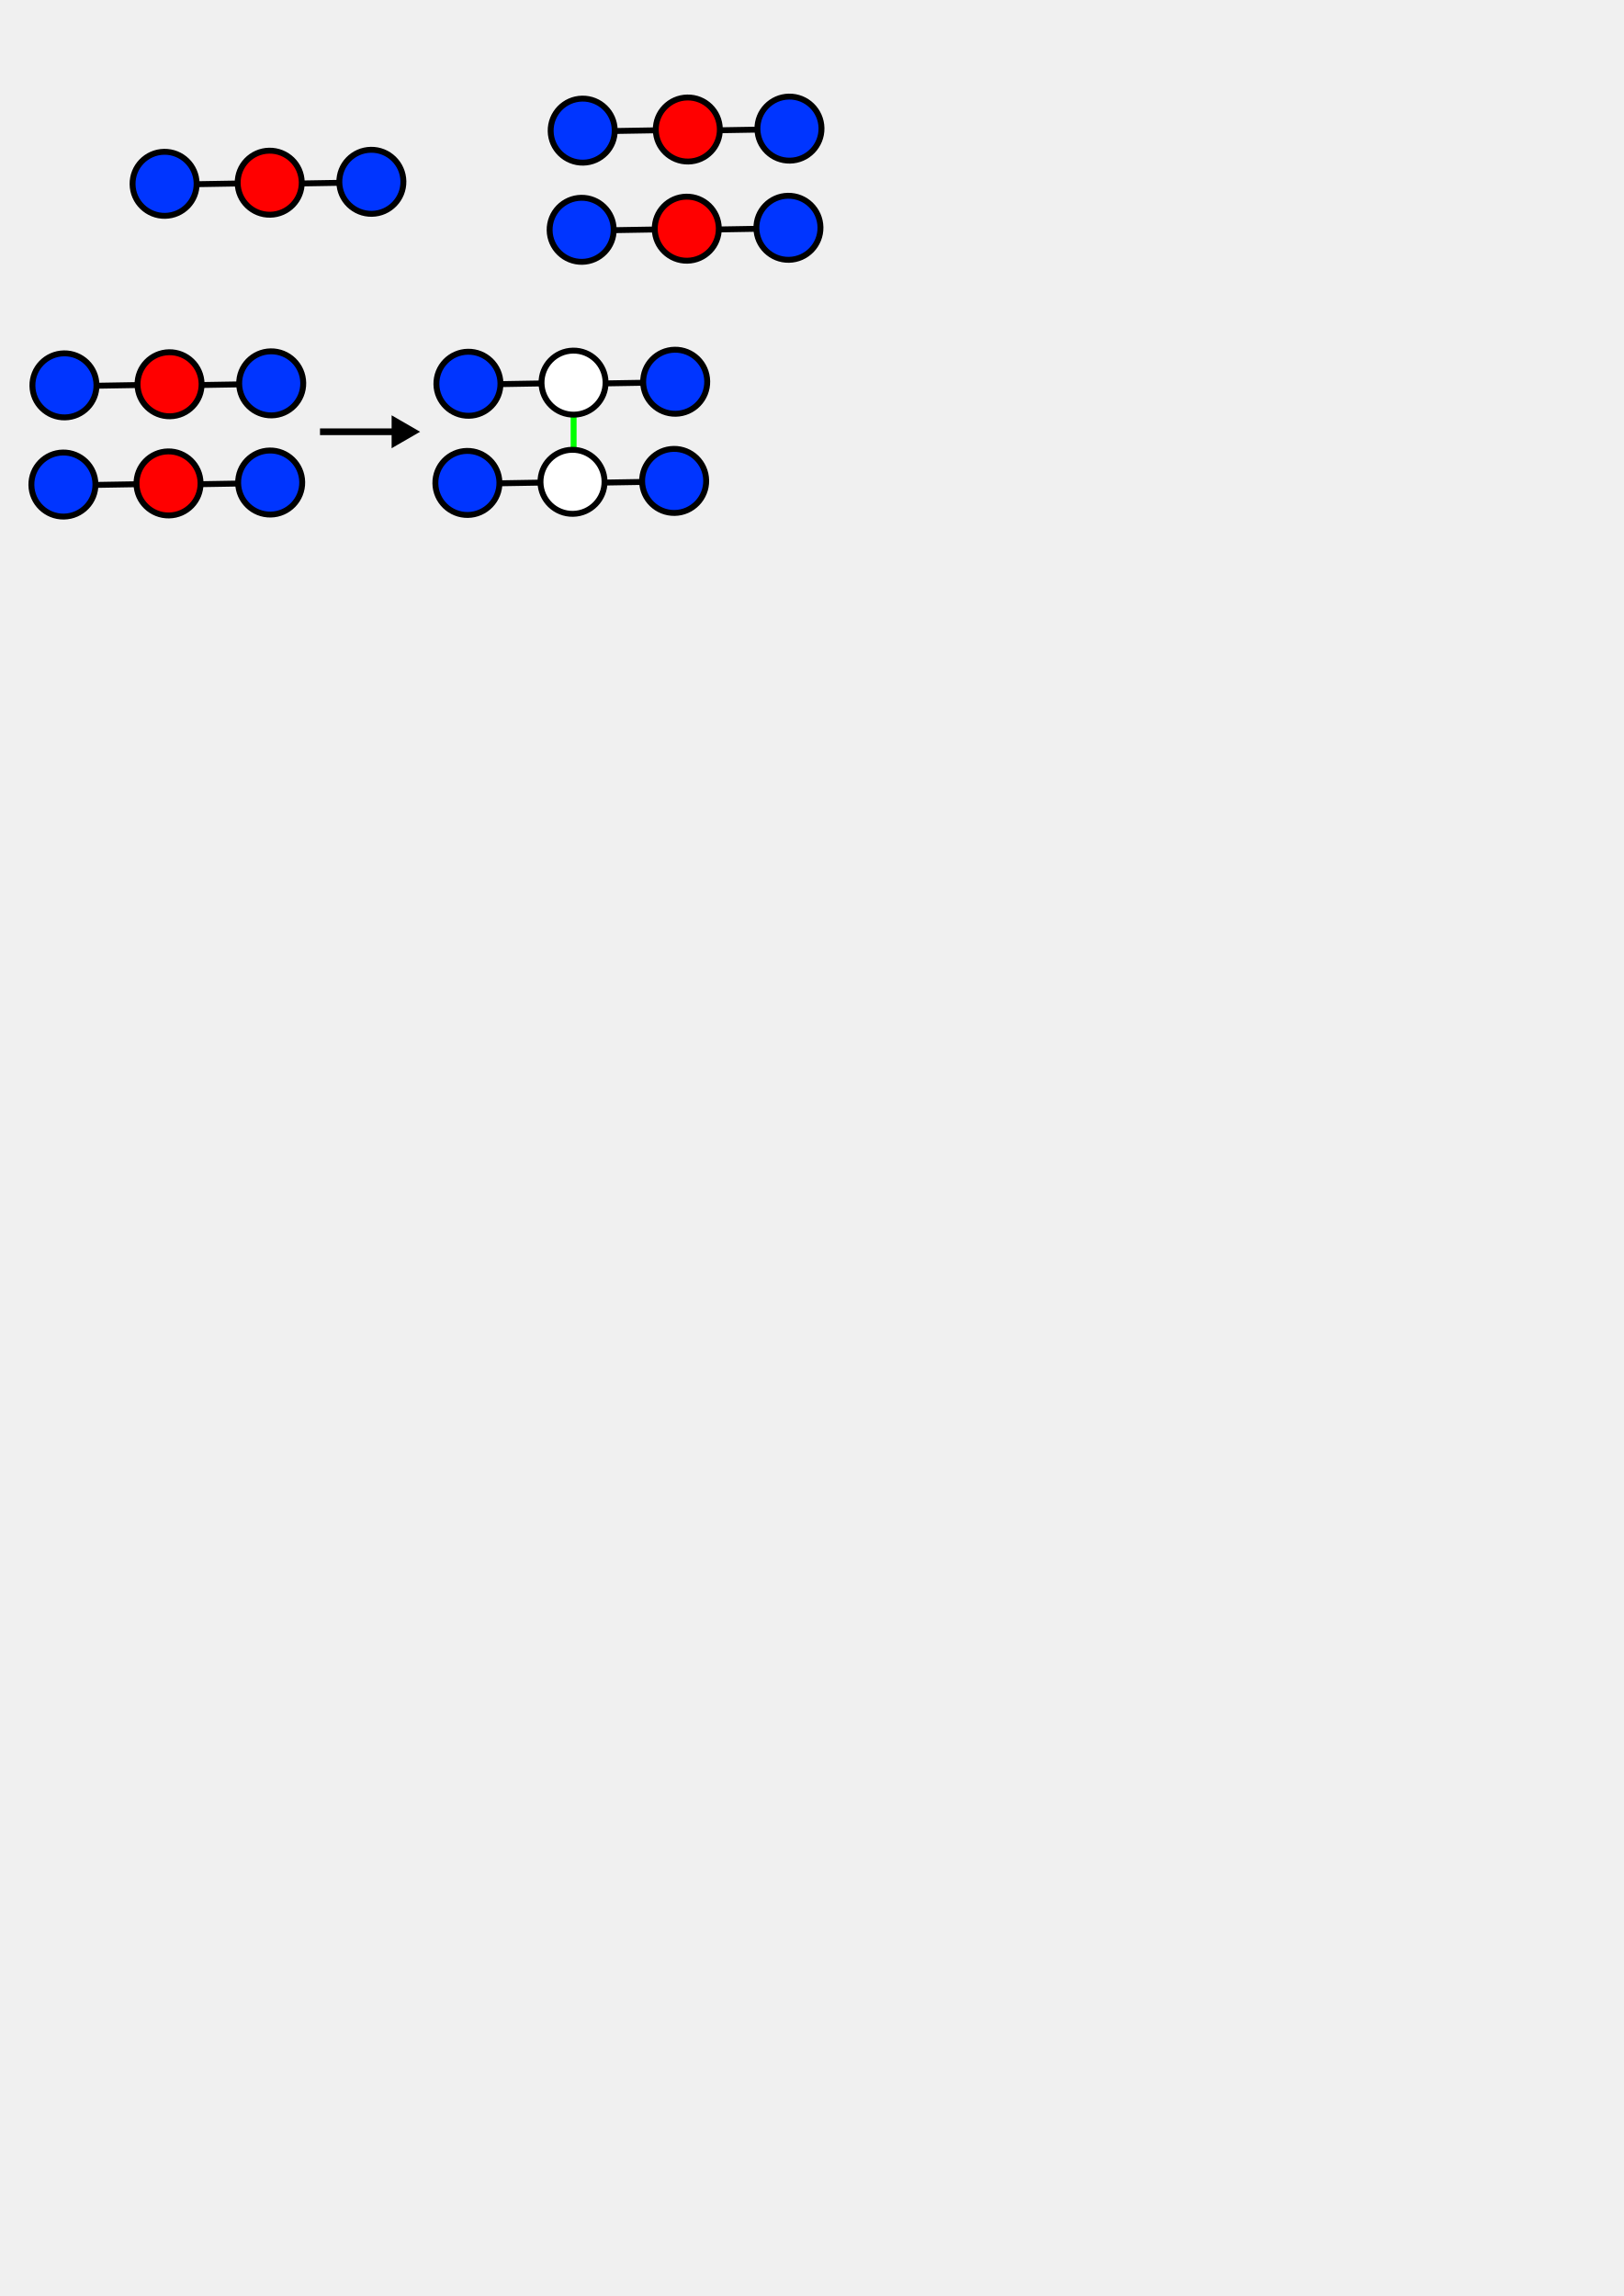
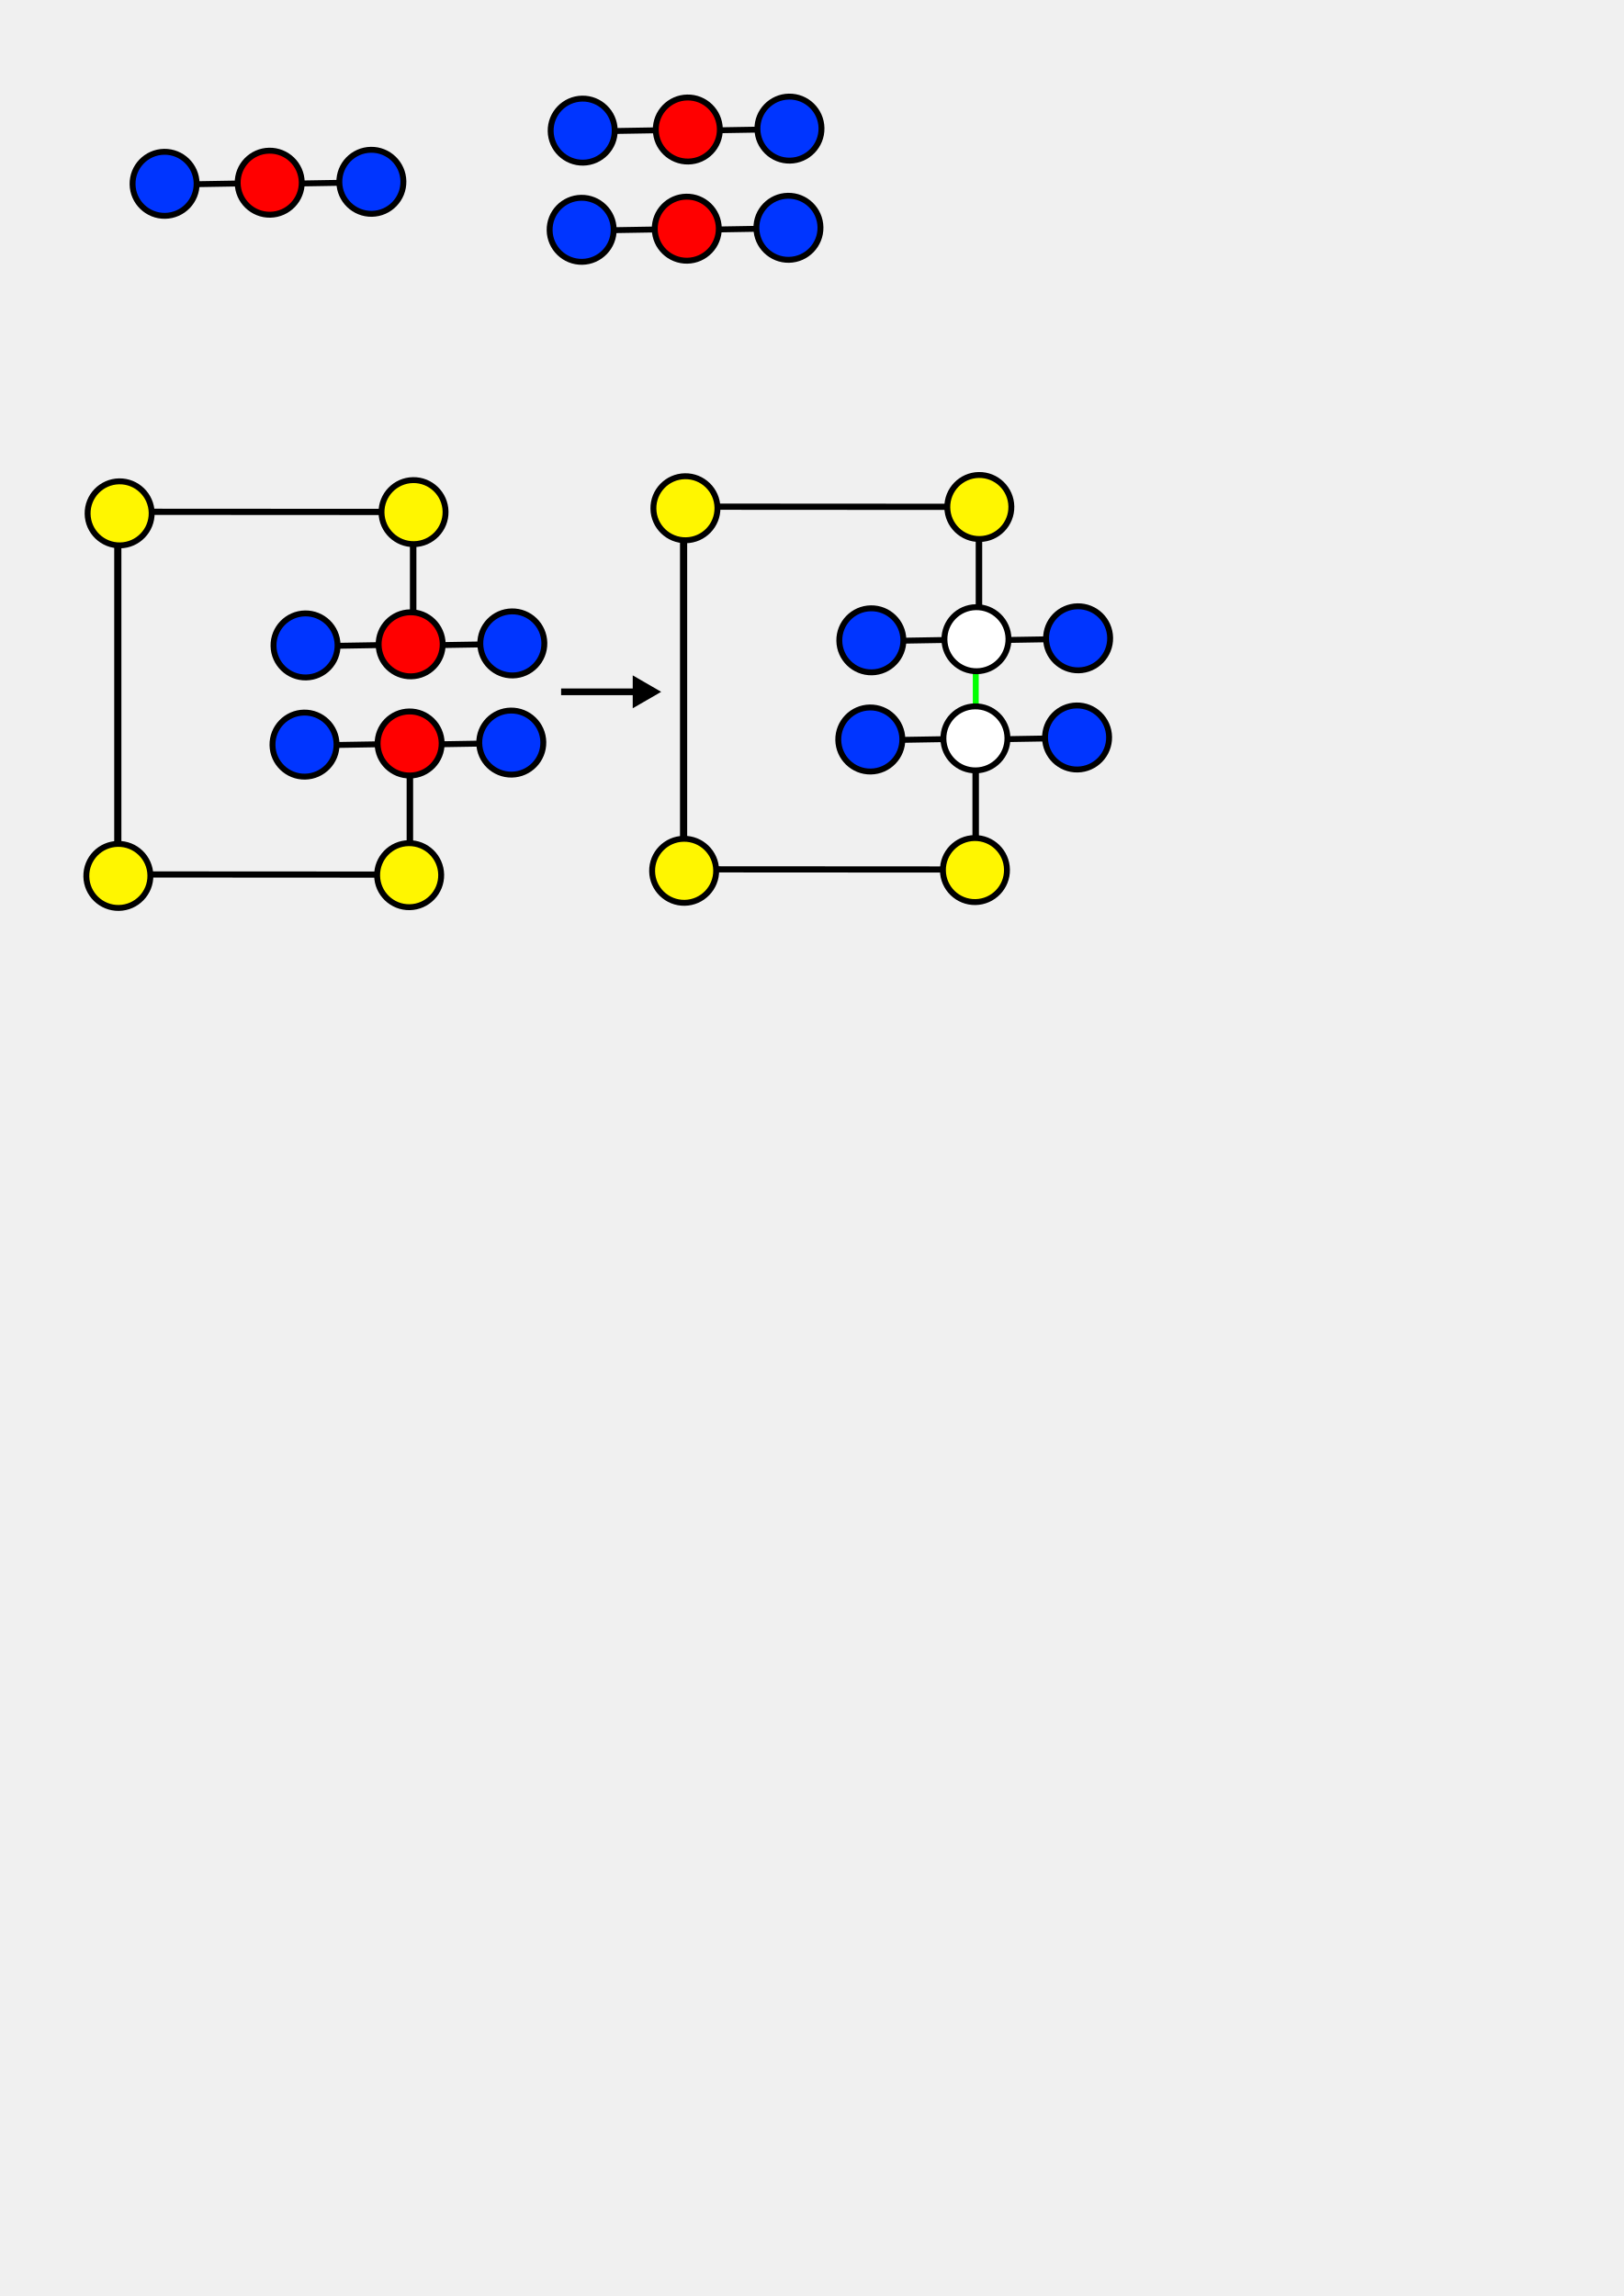
<svg xmlns="http://www.w3.org/2000/svg" width="210mm" height="297mm" viewBox="0 0 210 297" version="1.1" id="svg8">
  <defs id="defs2">
    <marker orient="auto" refY="0.0" refX="0.0" id="TriangleOutM" style="overflow:visible">
      <path id="path1146" d="M 5.77,0.0 L -2.88,5.0 L -2.88,-5.0 L 5.77,0.0 z " style="fill-rule:evenodd;stroke:#000000;stroke-width:1pt;stroke-opacity:1;fill:#000000;fill-opacity:1" transform="scale(0.4)" />
    </marker>
    <marker orient="auto" refY="0.0" refX="0.0" id="Arrow1Send" style="overflow:visible;">
      <path id="path1016" d="M 0.0,0.0 L 5.0,-5.0 L -12.5,0.0 L 5.0,5.0 L 0.0,0.0 z " style="fill-rule:evenodd;stroke:#000000;stroke-width:1pt;stroke-opacity:1;fill:#000000;fill-opacity:1" transform="scale(0.2) rotate(180) translate(6,0)" />
    </marker>
    <marker orient="auto" refY="0.0" refX="0.0" id="Arrow2Mend" style="overflow:visible;">
      <path id="path1028" style="fill-rule:evenodd;stroke-width:0.625;stroke-linejoin:round;stroke:#000000;stroke-opacity:1;fill:#000000;fill-opacity:1" d="M 8.719,4.034 L -2.207,0.016 L 8.719,-4.002 C 6.973,-1.63 6.983,1.616 8.719,4.034 z " transform="scale(0.6) rotate(180) translate(0,0)" />
    </marker>
  </defs>
  <g id="layer1">
    <circle style="opacity:1;fill:#ff0000;fill-opacity:1;fill-rule:nonzero;stroke:#000000;stroke-width:0.765;stroke-linecap:butt;stroke-linejoin:miter;stroke-miterlimit:4;stroke-dasharray:none;stroke-dashoffset:0;stroke-opacity:1;paint-order:markers fill stroke" id="path815-2" cx="-24.216" cy="34.481" r="4.143" transform="rotate(-90.96275)" />
    <circle style="opacity:1;fill:#0035ff;fill-opacity:1;fill-rule:nonzero;stroke:#000000;stroke-width:0.765;stroke-linecap:butt;stroke-linejoin:miter;stroke-miterlimit:4;stroke-dasharray:none;stroke-dashoffset:0;stroke-opacity:1;paint-order:markers fill stroke" id="path815-8-0" cx="-24.321" cy="47.628" r="4.143" transform="rotate(-90.96275)" />
    <circle style="opacity:1;fill:#0035ff;fill-opacity:1;fill-rule:nonzero;stroke:#000000;stroke-width:0.765;stroke-linecap:butt;stroke-linejoin:miter;stroke-miterlimit:4;stroke-dasharray:none;stroke-dashoffset:0;stroke-opacity:1;paint-order:markers fill stroke" id="path815-8-2-3" cx="-24.132" cy="20.886" r="4.143" transform="rotate(-90.96275)" />
    <path style="fill:none;stroke:#000000;stroke-width:0.765;stroke-linecap:butt;stroke-linejoin:miter;stroke-miterlimit:4;stroke-dasharray:none;stroke-opacity:1" d="m 43.805,23.65 -4.543,0.076" id="path885-4" />
    <path style="fill:none;stroke:#000000;stroke-width:0.765;stroke-linecap:butt;stroke-linejoin:miter;stroke-miterlimit:4;stroke-dasharray:none;stroke-opacity:1" d="m 30.775,23.736 -5.178,0.087" id="path887-3" />
    <circle style="opacity:1;fill:#ff0000;fill-opacity:1;fill-rule:nonzero;stroke:#000000;stroke-width:0.765;stroke-linecap:butt;stroke-linejoin:miter;stroke-miterlimit:4;stroke-dasharray:none;stroke-dashoffset:0;stroke-opacity:1;paint-order:markers fill stroke" id="path815-2-7" cx="-31.07" cy="88.314" r="4.143" transform="rotate(-90.96275)" />
    <circle style="opacity:1;fill:#0035ff;fill-opacity:1;fill-rule:nonzero;stroke:#000000;stroke-width:0.765;stroke-linecap:butt;stroke-linejoin:miter;stroke-miterlimit:4;stroke-dasharray:none;stroke-dashoffset:0;stroke-opacity:1;paint-order:markers fill stroke" id="path815-8-0-8" cx="-31.176" cy="101.461" r="4.143" transform="rotate(-90.96275)" />
    <circle style="opacity:1;fill:#0035ff;fill-opacity:1;fill-rule:nonzero;stroke:#000000;stroke-width:0.765;stroke-linecap:butt;stroke-linejoin:miter;stroke-miterlimit:4;stroke-dasharray:none;stroke-dashoffset:0;stroke-opacity:1;paint-order:markers fill stroke" id="path815-8-2-3-8" cx="-30.987" cy="74.719" r="4.143" transform="rotate(-90.96275)" />
    <path style="fill:none;stroke:#000000;stroke-width:0.765;stroke-linecap:butt;stroke-linejoin:miter;stroke-miterlimit:4;stroke-dasharray:none;stroke-opacity:1" d="M 97.746,29.599 93.203,29.676" id="path885-4-7" />
    <path style="fill:none;stroke:#000000;stroke-width:0.765;stroke-linecap:butt;stroke-linejoin:miter;stroke-miterlimit:4;stroke-dasharray:none;stroke-opacity:1" d="m 84.716,29.685 -5.178,0.087" id="path887-3-1" />
    <circle style="opacity:1;fill:#ff0000;fill-opacity:1;fill-rule:nonzero;stroke:#000000;stroke-width:0.765;stroke-linecap:butt;stroke-linejoin:miter;stroke-miterlimit:4;stroke-dasharray:none;stroke-dashoffset:0;stroke-opacity:1;paint-order:markers fill stroke" id="path815-2-7-9" cx="-18.246" cy="88.664" r="4.143" transform="rotate(-90.96275)" />
    <circle style="opacity:1;fill:#0035ff;fill-opacity:1;fill-rule:nonzero;stroke:#000000;stroke-width:0.765;stroke-linecap:butt;stroke-linejoin:miter;stroke-miterlimit:4;stroke-dasharray:none;stroke-dashoffset:0;stroke-opacity:1;paint-order:markers fill stroke" id="path815-8-0-8-3" cx="-18.351" cy="101.81" r="4.143" transform="rotate(-90.96275)" />
    <circle style="opacity:1;fill:#0035ff;fill-opacity:1;fill-rule:nonzero;stroke:#000000;stroke-width:0.765;stroke-linecap:butt;stroke-linejoin:miter;stroke-miterlimit:4;stroke-dasharray:none;stroke-dashoffset:0;stroke-opacity:1;paint-order:markers fill stroke" id="path815-8-2-3-8-3" cx="-18.162" cy="75.068" r="4.143" transform="rotate(-90.96275)" />
    <path style="fill:none;stroke:#000000;stroke-width:0.765;stroke-linecap:butt;stroke-linejoin:miter;stroke-miterlimit:4;stroke-dasharray:none;stroke-opacity:1" d="m 97.879,16.77 -4.543,0.076" id="path885-4-7-6" />
    <path style="fill:none;stroke:#000000;stroke-width:0.765;stroke-linecap:butt;stroke-linejoin:miter;stroke-miterlimit:4;stroke-dasharray:none;stroke-opacity:1" d="m 84.85,16.856 -5.178,0.087" id="path887-3-1-8" />
-     <path style="fill:none;stroke:#00ff00;stroke-width:0.765;stroke-linecap:butt;stroke-linejoin:miter;stroke-miterlimit:4;stroke-dasharray:none;stroke-opacity:1" d="M 74.188,58.197 V 53.587" id="path955" />
-     <circle style="opacity:1;fill:#ffffff;fill-opacity:1;fill-rule:nonzero;stroke:#000000;stroke-width:0.765;stroke-linecap:butt;stroke-linejoin:miter;stroke-miterlimit:4;stroke-dasharray:none;stroke-dashoffset:0;stroke-opacity:1;paint-order:markers fill stroke" id="path815-2-7-7" cx="-63.561" cy="72.987" r="4.143" transform="rotate(-90.96275)" />
-     <circle style="opacity:1;fill:#0035ff;fill-opacity:1;fill-rule:nonzero;stroke:#000000;stroke-width:0.765;stroke-linecap:butt;stroke-linejoin:miter;stroke-miterlimit:4;stroke-dasharray:none;stroke-dashoffset:0;stroke-opacity:1;paint-order:markers fill stroke" id="path815-8-0-8-5" cx="-63.666" cy="86.133" r="4.143" transform="rotate(-90.96275)" />
-     <circle style="opacity:1;fill:#0035ff;fill-opacity:1;fill-rule:nonzero;stroke:#000000;stroke-width:0.765;stroke-linecap:butt;stroke-linejoin:miter;stroke-miterlimit:4;stroke-dasharray:none;stroke-dashoffset:0;stroke-opacity:1;paint-order:markers fill stroke" id="path815-8-2-3-8-4" cx="-63.477" cy="59.392" r="4.143" transform="rotate(-90.96275)" />
-     <path style="fill:none;stroke:#000000;stroke-width:0.765;stroke-linecap:butt;stroke-linejoin:miter;stroke-miterlimit:4;stroke-dasharray:none;stroke-opacity:1" d="m 82.966,62.343 -4.543,0.076" id="path885-4-7-65" />
-     <path style="fill:none;stroke:#000000;stroke-width:0.765;stroke-linecap:butt;stroke-linejoin:miter;stroke-miterlimit:4;stroke-dasharray:none;stroke-opacity:1" d="m 69.936,62.428 -5.178,0.087" id="path887-3-1-2" />
-     <circle style="opacity:1;fill:#ffffff;fill-opacity:1;fill-rule:nonzero;stroke:#000000;stroke-width:0.765;stroke-linecap:butt;stroke-linejoin:miter;stroke-miterlimit:4;stroke-dasharray:none;stroke-dashoffset:0;stroke-opacity:1;paint-order:markers fill stroke" id="path815-2-7-9-8" cx="-50.736" cy="73.336" r="4.143" transform="rotate(-90.96275)" />
-     <circle style="opacity:1;fill:#0035ff;fill-opacity:1;fill-rule:nonzero;stroke:#000000;stroke-width:0.765;stroke-linecap:butt;stroke-linejoin:miter;stroke-miterlimit:4;stroke-dasharray:none;stroke-dashoffset:0;stroke-opacity:1;paint-order:markers fill stroke" id="path815-8-0-8-3-8" cx="-50.841" cy="86.483" r="4.143" transform="rotate(-90.96275)" />
-     <circle style="opacity:1;fill:#0035ff;fill-opacity:1;fill-rule:nonzero;stroke:#000000;stroke-width:0.765;stroke-linecap:butt;stroke-linejoin:miter;stroke-miterlimit:4;stroke-dasharray:none;stroke-dashoffset:0;stroke-opacity:1;paint-order:markers fill stroke" id="path815-8-2-3-8-3-1" cx="-50.652" cy="59.741" r="4.143" transform="rotate(-90.96275)" />
-     <path style="fill:none;stroke:#000000;stroke-width:0.765;stroke-linecap:butt;stroke-linejoin:miter;stroke-miterlimit:4;stroke-dasharray:none;stroke-opacity:1" d="m 83.1,49.514 -4.543,0.076" id="path885-4-7-6-4" />
-     <path style="fill:none;stroke:#000000;stroke-width:0.765;stroke-linecap:butt;stroke-linejoin:miter;stroke-miterlimit:4;stroke-dasharray:none;stroke-opacity:1" d="m 70.07,49.599 -5.178,0.087" id="path887-3-1-8-1" />
-     <circle style="opacity:1;fill:#ff0000;fill-opacity:1;fill-rule:nonzero;stroke:#000000;stroke-width:0.765;stroke-linecap:butt;stroke-linejoin:miter;stroke-miterlimit:4;stroke-dasharray:none;stroke-dashoffset:0;stroke-opacity:1;paint-order:markers fill stroke" id="path815-2-7-4" cx="-62.892" cy="20.743" r="4.143" transform="rotate(-90.96275)" />
-     <circle style="opacity:1;fill:#0035ff;fill-opacity:1;fill-rule:nonzero;stroke:#000000;stroke-width:0.765;stroke-linecap:butt;stroke-linejoin:miter;stroke-miterlimit:4;stroke-dasharray:none;stroke-dashoffset:0;stroke-opacity:1;paint-order:markers fill stroke" id="path815-8-0-8-35" cx="-62.997" cy="33.889" r="4.143" transform="rotate(-90.96275)" />
-     <circle style="opacity:1;fill:#0035ff;fill-opacity:1;fill-rule:nonzero;stroke:#000000;stroke-width:0.765;stroke-linecap:butt;stroke-linejoin:miter;stroke-miterlimit:4;stroke-dasharray:none;stroke-dashoffset:0;stroke-opacity:1;paint-order:markers fill stroke" id="path815-8-2-3-8-6" cx="-62.808" cy="7.147" r="4.143" transform="rotate(-90.96275)" />
-     <path style="fill:none;stroke:#000000;stroke-width:0.765;stroke-linecap:butt;stroke-linejoin:miter;stroke-miterlimit:4;stroke-dasharray:none;stroke-opacity:1" d="m 30.718,62.552 -4.543,0.076" id="path885-4-7-3" />
-     <path style="fill:none;stroke:#000000;stroke-width:0.765;stroke-linecap:butt;stroke-linejoin:miter;stroke-miterlimit:4;stroke-dasharray:none;stroke-opacity:1" d="m 17.688,62.637 -5.178,0.087" id="path887-3-1-7" />
-     <circle style="opacity:1;fill:#ff0000;fill-opacity:1;fill-rule:nonzero;stroke:#000000;stroke-width:0.765;stroke-linecap:butt;stroke-linejoin:miter;stroke-miterlimit:4;stroke-dasharray:none;stroke-dashoffset:0;stroke-opacity:1;paint-order:markers fill stroke" id="path815-2-7-9-7" cx="-50.067" cy="21.092" r="4.143" transform="rotate(-90.96275)" />
-     <circle style="opacity:1;fill:#0035ff;fill-opacity:1;fill-rule:nonzero;stroke:#000000;stroke-width:0.765;stroke-linecap:butt;stroke-linejoin:miter;stroke-miterlimit:4;stroke-dasharray:none;stroke-dashoffset:0;stroke-opacity:1;paint-order:markers fill stroke" id="path815-8-0-8-3-6" cx="-50.172" cy="34.238" r="4.143" transform="rotate(-90.96275)" />
-     <circle style="opacity:1;fill:#0035ff;fill-opacity:1;fill-rule:nonzero;stroke:#000000;stroke-width:0.765;stroke-linecap:butt;stroke-linejoin:miter;stroke-miterlimit:4;stroke-dasharray:none;stroke-dashoffset:0;stroke-opacity:1;paint-order:markers fill stroke" id="path815-8-2-3-8-3-4" cx="-49.983" cy="7.497" r="4.143" transform="rotate(-90.96275)" />
-     <path style="fill:none;stroke:#000000;stroke-width:0.765;stroke-linecap:butt;stroke-linejoin:miter;stroke-miterlimit:4;stroke-dasharray:none;stroke-opacity:1" d="m 30.852,49.723 -4.543,0.076" id="path885-4-7-6-7" />
-     <path style="fill:none;stroke:#000000;stroke-width:0.765;stroke-linecap:butt;stroke-linejoin:miter;stroke-miterlimit:4;stroke-dasharray:none;stroke-opacity:1" d="m 17.822,49.808 -5.178,0.087" id="path887-3-1-8-5" />
-     <path style="fill:none;stroke:#000000;stroke-width:0.865;stroke-linecap:butt;stroke-linejoin:miter;stroke-opacity:1;stroke-miterlimit:4;stroke-dasharray:none;marker-end:url(#TriangleOutM)" d="m 41.388,55.851 h 10.489" id="path999" />
+     <path style="fill:none;stroke:#00ff00;stroke-width:0.765;stroke-linecap:butt;stroke-linejoin:miter;stroke-miterlimit:4;stroke-dasharray:none;stroke-opacity:1" d="M 126.199,91.358 V 86.748" id="path955" />
+     <circle style="opacity:1;fill:#ff0000;fill-opacity:1;fill-rule:nonzero;stroke:#000000;stroke-width:0.765;stroke-linecap:butt;stroke-linejoin:miter;stroke-miterlimit:4;stroke-dasharray:none;stroke-dashoffset:0;stroke-opacity:1;paint-order:markers fill stroke" id="path815-2-7-4" cx="-97.051" cy="51.356" r="4.143" transform="rotate(-90.96275)" />
+     <circle style="opacity:1;fill:#0035ff;fill-opacity:1;fill-rule:nonzero;stroke:#000000;stroke-width:0.765;stroke-linecap:butt;stroke-linejoin:miter;stroke-miterlimit:4;stroke-dasharray:none;stroke-dashoffset:0;stroke-opacity:1;paint-order:markers fill stroke" id="path815-8-0-8-35" cx="-97.156" cy="64.503" r="4.143" transform="rotate(-90.96275)" />
+     <circle style="opacity:1;fill:#0035ff;fill-opacity:1;fill-rule:nonzero;stroke:#000000;stroke-width:0.765;stroke-linecap:butt;stroke-linejoin:miter;stroke-miterlimit:4;stroke-dasharray:none;stroke-dashoffset:0;stroke-opacity:1;paint-order:markers fill stroke" id="path815-8-2-3-8-6" cx="-96.967" cy="37.761" r="4.143" transform="rotate(-90.96275)" />
+     <path style="fill:none;stroke:#000000;stroke-width:0.765;stroke-linecap:butt;stroke-linejoin:miter;stroke-miterlimit:4;stroke-dasharray:none;stroke-opacity:1" d="m 61.901,96.192 -4.543,0.076" id="path885-4-7-3" />
+     <path style="fill:none;stroke:#000000;stroke-width:0.765;stroke-linecap:butt;stroke-linejoin:miter;stroke-miterlimit:4;stroke-dasharray:none;stroke-opacity:1" d="m 48.871,96.277 -5.178,0.087" id="path887-3-1-7" />
+     <circle style="opacity:1;fill:#ff0000;fill-opacity:1;fill-rule:nonzero;stroke:#000000;stroke-width:0.765;stroke-linecap:butt;stroke-linejoin:miter;stroke-miterlimit:4;stroke-dasharray:none;stroke-dashoffset:0;stroke-opacity:1;paint-order:markers fill stroke" id="path815-2-7-9-7" cx="-84.226" cy="51.705" r="4.143" transform="rotate(-90.96275)" />
+     <circle style="opacity:1;fill:#0035ff;fill-opacity:1;fill-rule:nonzero;stroke:#000000;stroke-width:0.765;stroke-linecap:butt;stroke-linejoin:miter;stroke-miterlimit:4;stroke-dasharray:none;stroke-dashoffset:0;stroke-opacity:1;paint-order:markers fill stroke" id="path815-8-0-8-3-6" cx="-84.331" cy="64.852" r="4.143" transform="rotate(-90.96275)" />
+     <circle style="opacity:1;fill:#0035ff;fill-opacity:1;fill-rule:nonzero;stroke:#000000;stroke-width:0.765;stroke-linecap:butt;stroke-linejoin:miter;stroke-miterlimit:4;stroke-dasharray:none;stroke-dashoffset:0;stroke-opacity:1;paint-order:markers fill stroke" id="path815-8-2-3-8-3-4" cx="-84.142" cy="38.11" r="4.143" transform="rotate(-90.96275)" />
+     <path style="fill:none;stroke:#000000;stroke-width:0.765;stroke-linecap:butt;stroke-linejoin:miter;stroke-miterlimit:4;stroke-dasharray:none;stroke-opacity:1" d="m 62.035,83.363 -4.543,0.076" id="path885-4-7-6-7" />
+     <path style="fill:none;stroke:#000000;stroke-width:0.765;stroke-linecap:butt;stroke-linejoin:miter;stroke-miterlimit:4;stroke-dasharray:none;stroke-opacity:1" d="m 49.005,83.448 -5.178,0.087" id="path887-3-1-8-5" />
+     <path style="fill:none;stroke:#000000;stroke-width:0.865;stroke-linecap:butt;stroke-linejoin:miter;stroke-miterlimit:4;stroke-dasharray:none;stroke-opacity:1;marker-end:url(#TriangleOutM)" d="m 72.571,89.491 h 10.489" id="path999" />
+     <circle style="opacity:1;fill:#fff600;fill-opacity:1;fill-rule:nonzero;stroke:#000000;stroke-width:0.765;stroke-linecap:butt;stroke-linejoin:miter;stroke-miterlimit:4;stroke-dasharray:none;stroke-dashoffset:0;stroke-opacity:1;paint-order:markers fill stroke" id="path815-2-7-9-7-2" cx="-67.135" cy="52.363" r="4.143" transform="rotate(-90.96275)" />
+     <circle style="opacity:1;fill:#fff600;fill-opacity:1;fill-rule:nonzero;stroke:#000000;stroke-width:0.765;stroke-linecap:butt;stroke-linejoin:miter;stroke-miterlimit:4;stroke-dasharray:none;stroke-dashoffset:0;stroke-opacity:1;paint-order:markers fill stroke" id="path815-2-7-9-7-2-1" cx="-66.656" cy="14.356" r="4.143" transform="rotate(-90.96275)" />
+     <circle style="opacity:1;fill:#fff600;fill-opacity:1;fill-rule:nonzero;stroke:#000000;stroke-width:0.765;stroke-linecap:butt;stroke-linejoin:miter;stroke-miterlimit:4;stroke-dasharray:none;stroke-dashoffset:0;stroke-opacity:1;paint-order:markers fill stroke" id="path815-2-7-9-7-2-1-2" cx="-113.545" cy="13.402" r="4.143" transform="rotate(-90.96275)" />
+     <circle style="opacity:1;fill:#fff600;fill-opacity:1;fill-rule:nonzero;stroke:#000000;stroke-width:0.765;stroke-linecap:butt;stroke-linejoin:miter;stroke-miterlimit:4;stroke-dasharray:none;stroke-dashoffset:0;stroke-opacity:1;paint-order:markers fill stroke" id="path815-2-7-9-7-2-1-2-3" cx="-114.082" cy="51.007" r="4.143" transform="rotate(-90.96275)" />
+     <path style="fill:none;stroke:#000000;stroke-width:0.798;stroke-linecap:butt;stroke-linejoin:miter;stroke-miterlimit:4;stroke-dasharray:none;stroke-opacity:1" d="m 48.726,113.133 -29.289,-0.017" id="path887-3-1-7-9" />
+     <path style="fill:none;stroke:#000000;stroke-width:0.838;stroke-linecap:butt;stroke-linejoin:miter;stroke-miterlimit:4;stroke-dasharray:none;stroke-opacity:1" d="m 53.012,100.451 -1.29e-4,8.513" id="path887-3-1-7-3" />
+     <path style="fill:none;stroke:#000000;stroke-width:0.928;stroke-linecap:butt;stroke-linejoin:miter;stroke-miterlimit:4;stroke-dasharray:none;stroke-opacity:1" d="m 15.236,70.54 -3.5e-5,38.61" id="path887-3-1-7-3-5" />
+     <path style="fill:none;stroke:#000000;stroke-width:0.803;stroke-linecap:butt;stroke-linejoin:miter;stroke-miterlimit:4;stroke-dasharray:none;stroke-opacity:1" d="m 49.456,66.221 -29.623,-0.017" id="path887-3-1-7-9-9" />
+     <path style="fill:none;stroke:#000000;stroke-width:0.838;stroke-linecap:butt;stroke-linejoin:miter;stroke-miterlimit:4;stroke-dasharray:none;stroke-opacity:1" d="m 53.436,70.683 -1.29e-4,8.513" id="path887-3-1-7-3-2" />
+     <circle style="opacity:1;fill:#ffffff;fill-opacity:1;fill-rule:nonzero;stroke:#000000;stroke-width:0.765;stroke-linecap:butt;stroke-linejoin:miter;stroke-miterlimit:4;stroke-dasharray:none;stroke-dashoffset:0;stroke-opacity:1;paint-order:markers fill stroke" id="path815-2-7-4-9" cx="-97.619" cy="124.533" r="4.143" transform="rotate(-90.96275)" />
+     <circle style="opacity:1;fill:#0035ff;fill-opacity:1;fill-rule:nonzero;stroke:#000000;stroke-width:0.765;stroke-linecap:butt;stroke-linejoin:miter;stroke-miterlimit:4;stroke-dasharray:none;stroke-dashoffset:0;stroke-opacity:1;paint-order:markers fill stroke" id="path815-8-0-8-35-1" cx="-97.725" cy="137.679" r="4.143" transform="rotate(-90.96275)" />
+     <circle style="opacity:1;fill:#0035ff;fill-opacity:1;fill-rule:nonzero;stroke:#000000;stroke-width:0.765;stroke-linecap:butt;stroke-linejoin:miter;stroke-miterlimit:4;stroke-dasharray:none;stroke-dashoffset:0;stroke-opacity:1;paint-order:markers fill stroke" id="path815-8-2-3-8-6-5" cx="-97.536" cy="110.938" r="4.143" transform="rotate(-90.96275)" />
+     <path style="fill:none;stroke:#000000;stroke-width:0.765;stroke-linecap:butt;stroke-linejoin:miter;stroke-miterlimit:4;stroke-dasharray:none;stroke-opacity:1" d="m 135.077,95.53 -4.543,0.076" id="path885-4-7-3-7" />
+     <path style="fill:none;stroke:#000000;stroke-width:0.765;stroke-linecap:butt;stroke-linejoin:miter;stroke-miterlimit:4;stroke-dasharray:none;stroke-opacity:1" d="m 122.047,95.615 -5.178,0.087" id="path887-3-1-7-5" />
+     <circle style="opacity:1;fill:#ffffff;fill-opacity:1;fill-rule:nonzero;stroke:#000000;stroke-width:0.765;stroke-linecap:butt;stroke-linejoin:miter;stroke-miterlimit:4;stroke-dasharray:none;stroke-dashoffset:0;stroke-opacity:1;paint-order:markers fill stroke" id="path815-2-7-9-7-5" cx="-84.794" cy="124.882" r="4.143" transform="rotate(-90.96275)" />
+     <circle style="opacity:1;fill:#0035ff;fill-opacity:1;fill-rule:nonzero;stroke:#000000;stroke-width:0.765;stroke-linecap:butt;stroke-linejoin:miter;stroke-miterlimit:4;stroke-dasharray:none;stroke-dashoffset:0;stroke-opacity:1;paint-order:markers fill stroke" id="path815-8-0-8-3-6-6" cx="-84.9" cy="138.029" r="4.143" transform="rotate(-90.96275)" />
+     <circle style="opacity:1;fill:#0035ff;fill-opacity:1;fill-rule:nonzero;stroke:#000000;stroke-width:0.765;stroke-linecap:butt;stroke-linejoin:miter;stroke-miterlimit:4;stroke-dasharray:none;stroke-dashoffset:0;stroke-opacity:1;paint-order:markers fill stroke" id="path815-8-2-3-8-3-4-5" cx="-84.711" cy="111.287" r="4.143" transform="rotate(-90.96275)" />
+     <path style="fill:none;stroke:#000000;stroke-width:0.765;stroke-linecap:butt;stroke-linejoin:miter;stroke-miterlimit:4;stroke-dasharray:none;stroke-opacity:1" d="m 135.211,82.701 -4.543,0.076" id="path885-4-7-6-7-3" />
+     <path style="fill:none;stroke:#000000;stroke-width:0.765;stroke-linecap:butt;stroke-linejoin:miter;stroke-miterlimit:4;stroke-dasharray:none;stroke-opacity:1" d="m 122.181,82.786 -5.178,0.087" id="path887-3-1-8-5-3" />
+     <circle style="opacity:1;fill:#fff600;fill-opacity:1;fill-rule:nonzero;stroke:#000000;stroke-width:0.765;stroke-linecap:butt;stroke-linejoin:miter;stroke-miterlimit:4;stroke-dasharray:none;stroke-dashoffset:0;stroke-opacity:1;paint-order:markers fill stroke" id="path815-2-7-9-7-2-6" cx="-67.703" cy="125.54" r="4.143" transform="rotate(-90.96275)" />
+     <circle style="opacity:1;fill:#fff600;fill-opacity:1;fill-rule:nonzero;stroke:#000000;stroke-width:0.765;stroke-linecap:butt;stroke-linejoin:miter;stroke-miterlimit:4;stroke-dasharray:none;stroke-dashoffset:0;stroke-opacity:1;paint-order:markers fill stroke" id="path815-2-7-9-7-2-1-1" cx="-67.224" cy="87.533" r="4.143" transform="rotate(-90.96275)" />
+     <circle style="opacity:1;fill:#fff600;fill-opacity:1;fill-rule:nonzero;stroke:#000000;stroke-width:0.765;stroke-linecap:butt;stroke-linejoin:miter;stroke-miterlimit:4;stroke-dasharray:none;stroke-dashoffset:0;stroke-opacity:1;paint-order:markers fill stroke" id="path815-2-7-9-7-2-1-2-2" cx="-114.113" cy="86.579" r="4.143" transform="rotate(-90.96275)" />
+     <circle style="opacity:1;fill:#fff600;fill-opacity:1;fill-rule:nonzero;stroke:#000000;stroke-width:0.765;stroke-linecap:butt;stroke-linejoin:miter;stroke-miterlimit:4;stroke-dasharray:none;stroke-dashoffset:0;stroke-opacity:1;paint-order:markers fill stroke" id="path815-2-7-9-7-2-1-2-3-1" cx="-114.65" cy="124.184" r="4.143" transform="rotate(-90.96275)" />
+     <path style="fill:none;stroke:#000000;stroke-width:0.798;stroke-linecap:butt;stroke-linejoin:miter;stroke-miterlimit:4;stroke-dasharray:none;stroke-opacity:1" d="m 121.902,112.472 -29.289,-0.017" id="path887-3-1-7-9-0" />
+     <path style="fill:none;stroke:#000000;stroke-width:0.838;stroke-linecap:butt;stroke-linejoin:miter;stroke-miterlimit:4;stroke-dasharray:none;stroke-opacity:1" d="m 126.188,99.789 -1.3e-4,8.513" id="path887-3-1-7-3-7" />
+     <path style="fill:none;stroke:#000000;stroke-width:0.928;stroke-linecap:butt;stroke-linejoin:miter;stroke-miterlimit:4;stroke-dasharray:none;stroke-opacity:1" d="m 88.412,69.879 -3.5e-5,38.611" id="path887-3-1-7-3-5-2" />
+     <path style="fill:none;stroke:#000000;stroke-width:0.803;stroke-linecap:butt;stroke-linejoin:miter;stroke-miterlimit:4;stroke-dasharray:none;stroke-opacity:1" d="m 122.632,65.56 -29.623,-0.017" id="path887-3-1-7-9-9-9" />
+     <path style="fill:none;stroke:#000000;stroke-width:0.838;stroke-linecap:butt;stroke-linejoin:miter;stroke-miterlimit:4;stroke-dasharray:none;stroke-opacity:1" d="m 126.612,70.021 -1.3e-4,8.513" id="path887-3-1-7-3-2-5" />
  </g>
</svg>
